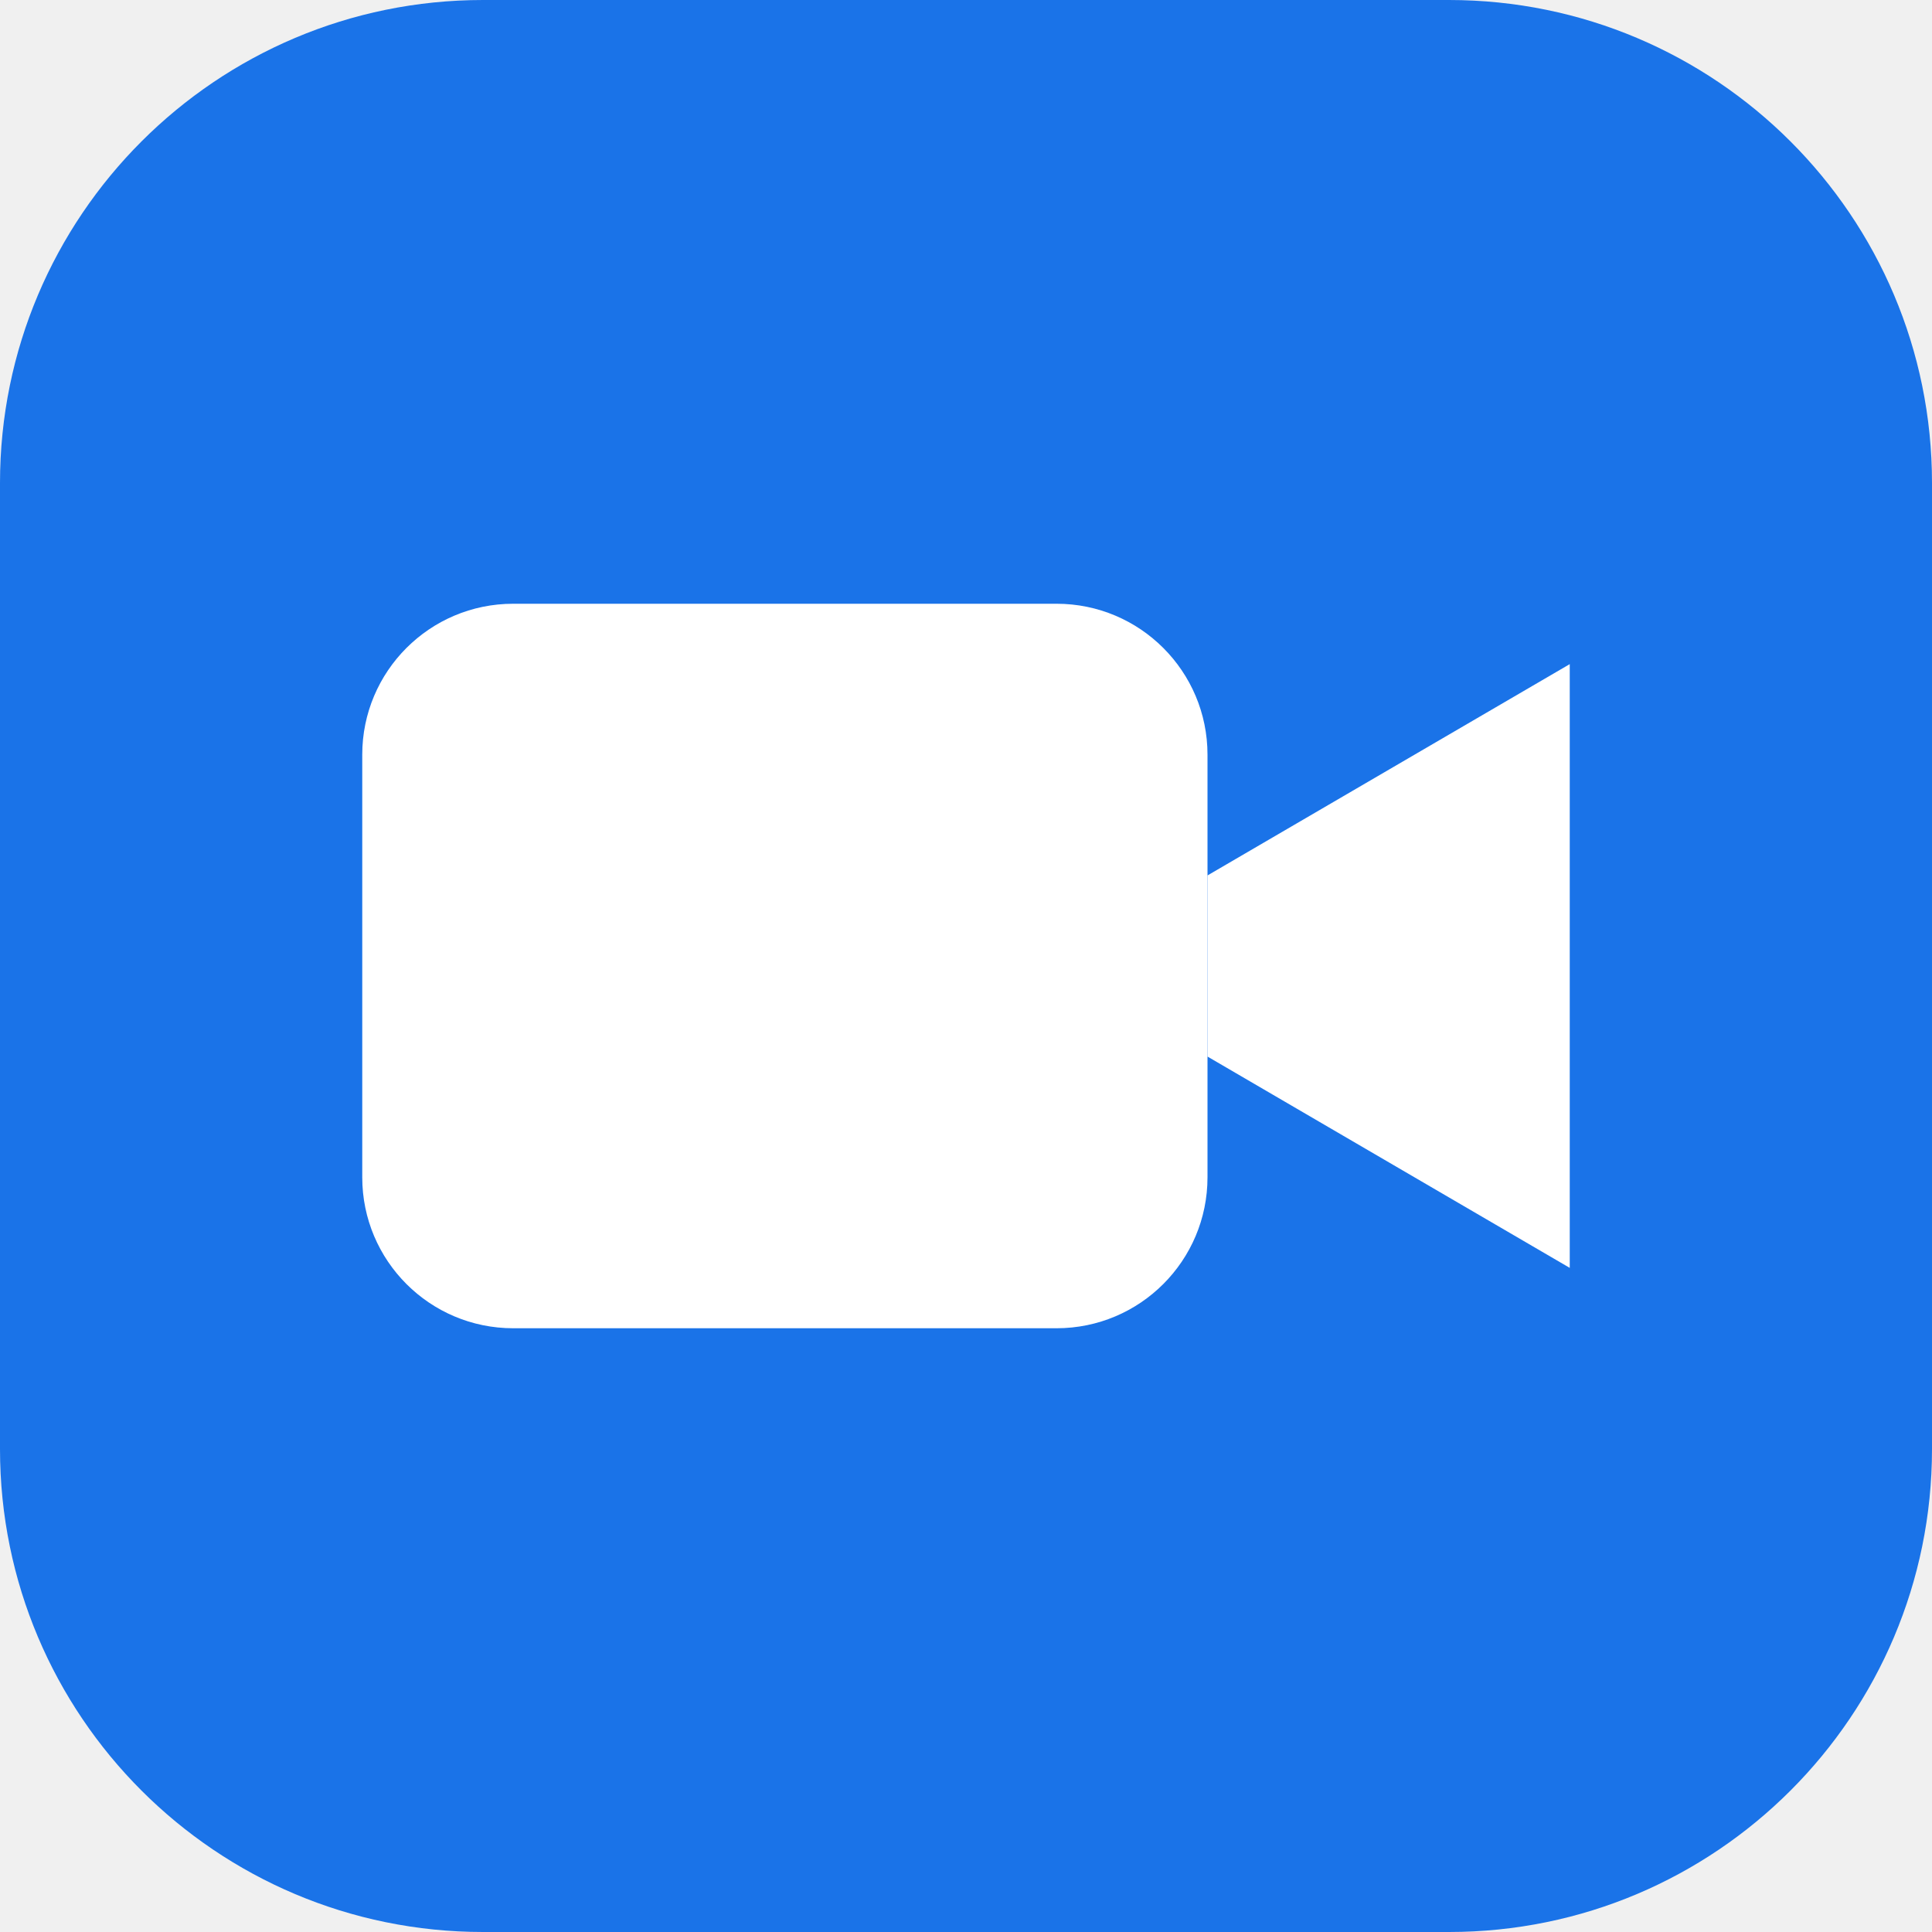
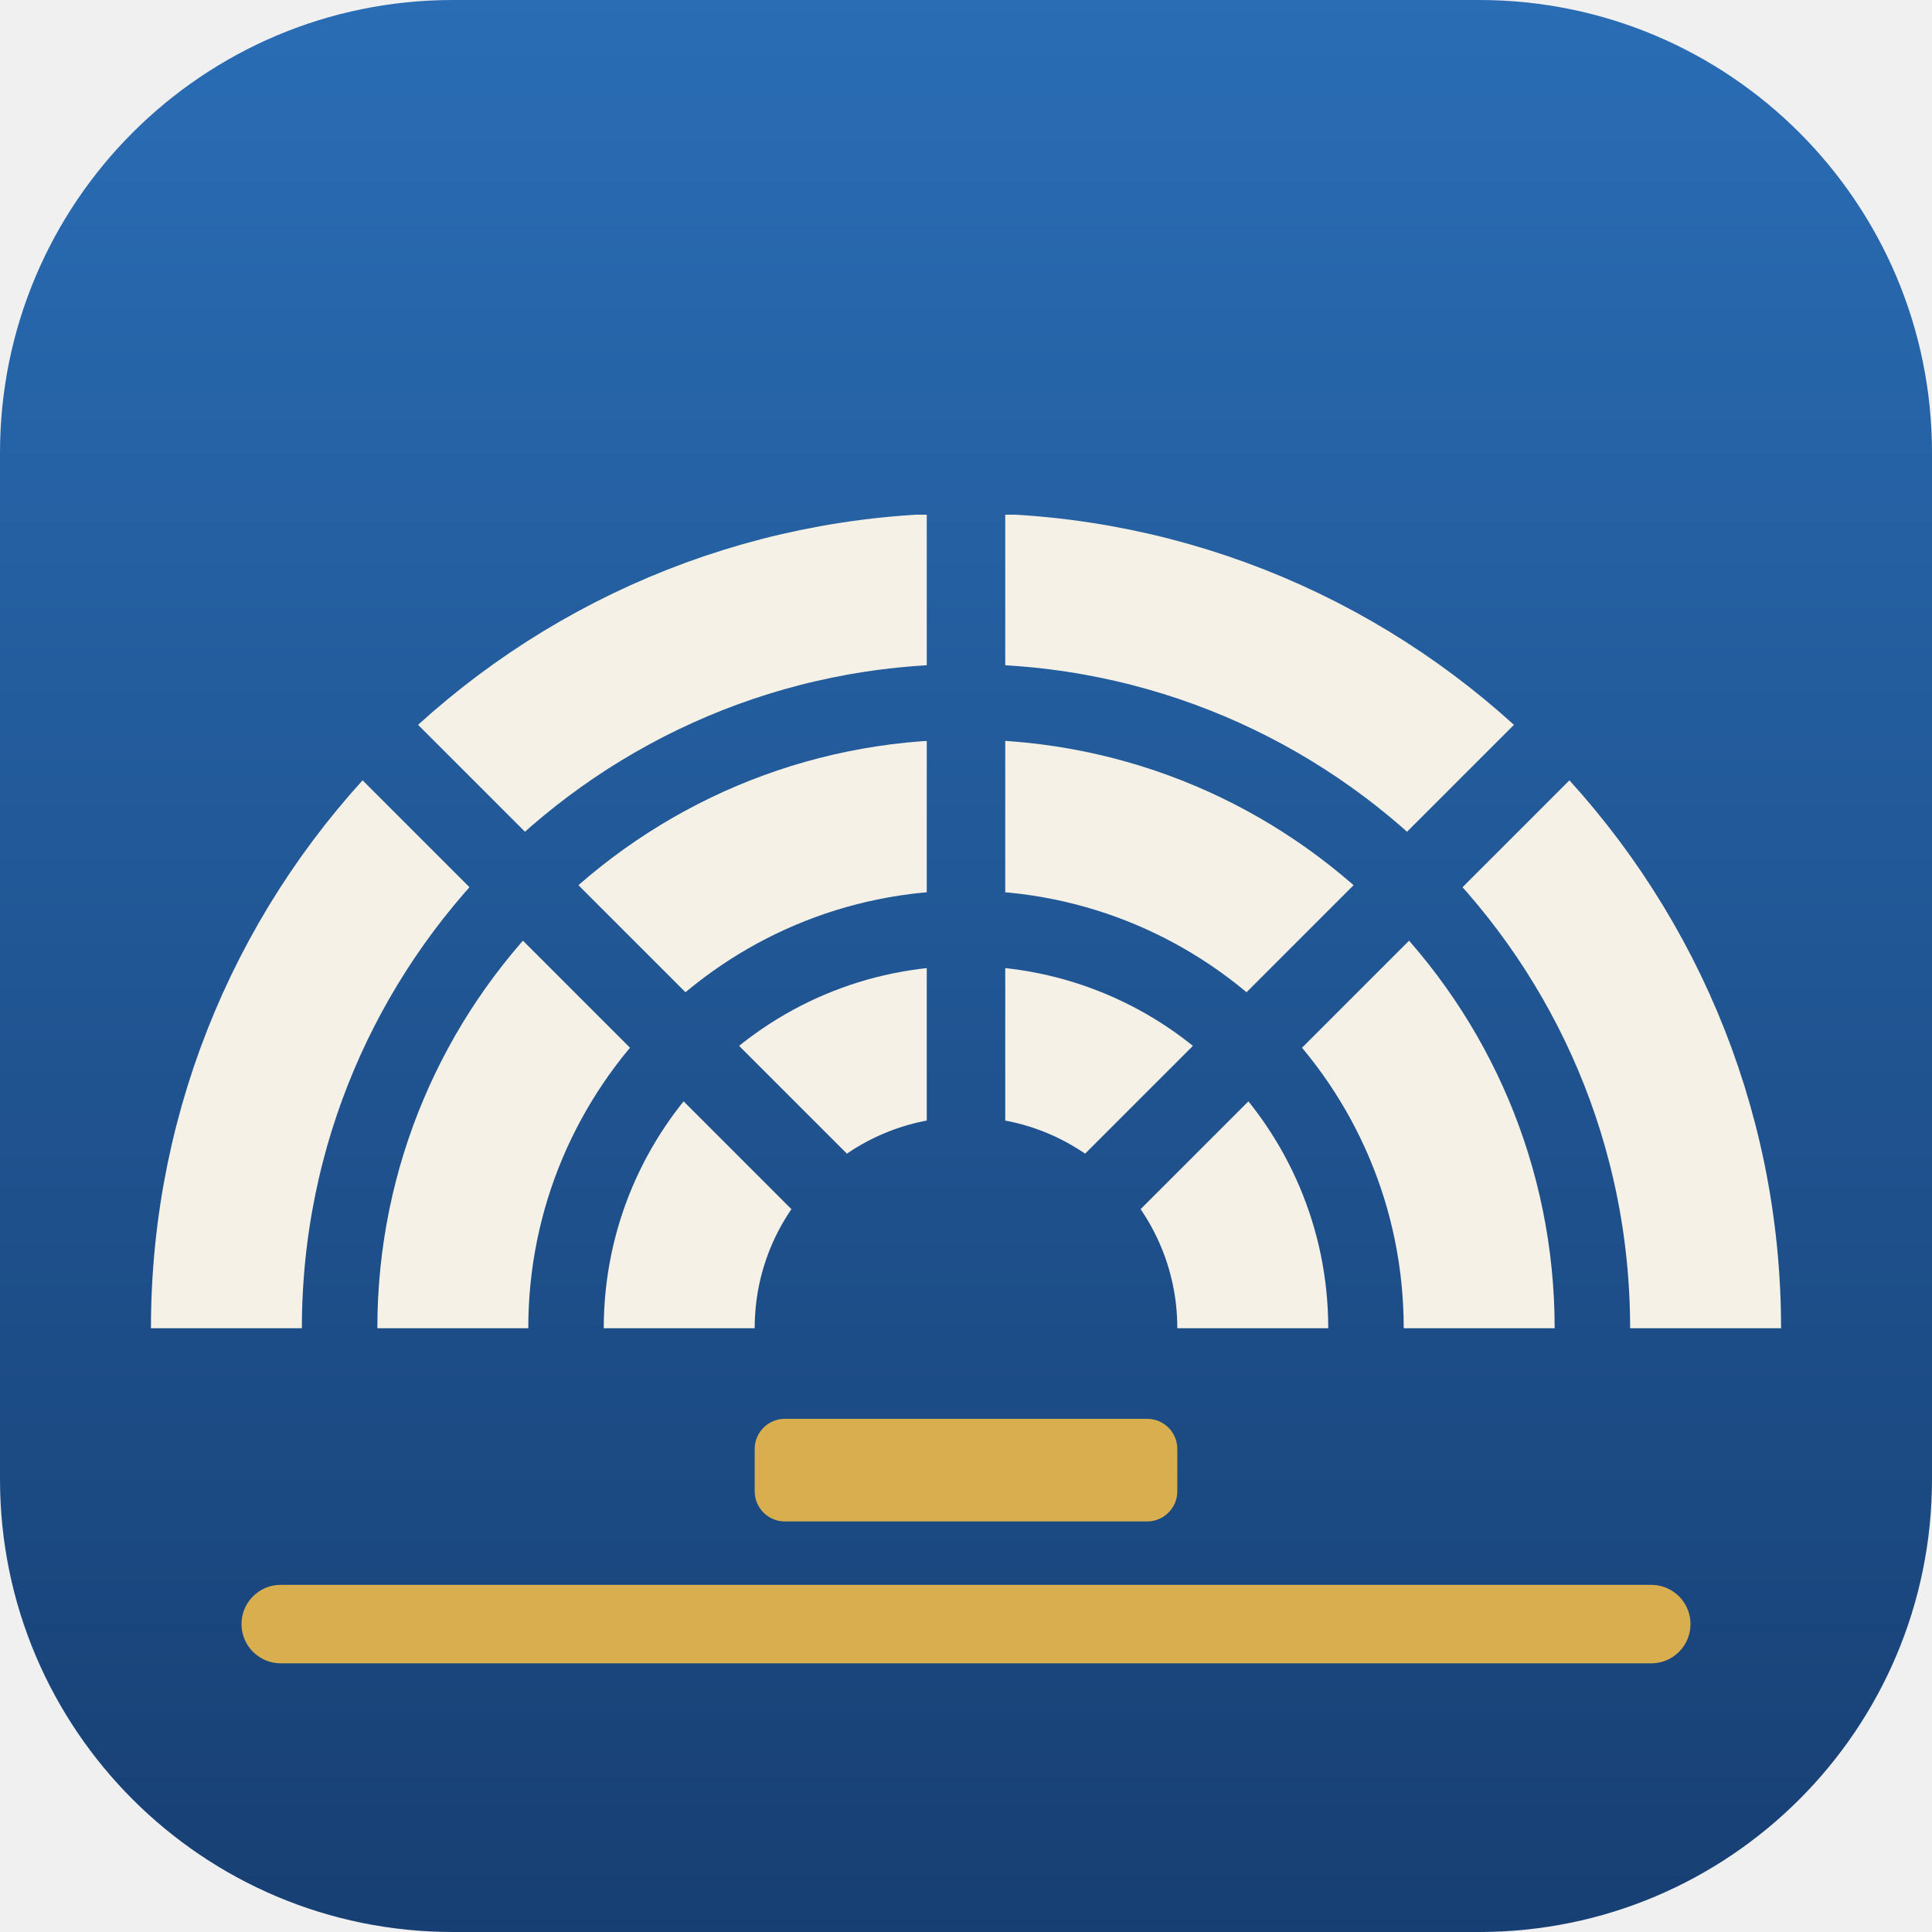
<svg xmlns="http://www.w3.org/2000/svg" viewBox="0 0 64 64">
-   <rect width="64" height="64" rx="16" fill="#1a73e8" />
-   <rect x="12" y="20" width="28" height="24" rx="5" fill="#fff" />
-   <path d="M40 29l12-7v20l-12-7z" fill="#fff" />
+   <defs>
+     <linearGradient id="egeo" x1="0" y1="0" x2="0" y2="1">
+       <stop offset="0" stop-color="#2A6DB5" />
+       <stop offset="1" stop-color="#173F73" />
+     </linearGradient>
+     <mask id="pasillos">
+       <rect width="64" height="64" fill="#fff" />
+       <g stroke="#000" stroke-width="2.6" stroke-linecap="butt">
+         <path d="M32 44 9.4 21.4" />
+         <path d="M32 44V12" />
+         <path d="M32 44 54.6 21.4" />
+       </g>
+     </mask>
+   </defs>
+   <rect width="64" height="64" rx="15" fill="url(#egeo)" />
+   <g fill="none" stroke="#F6F1E6" stroke-width="5" mask="url(#pasillos)">
+     <path d="M22.5 44a9.5 9.5 0 0 1 19 0" />
+     <path d="M15 44a17 17 0 0 1 34 0" />
+     <path d="M7.5 44a24.5 24.5 0 0 1 49 0" />
+   </g>
+   <rect x="25" y="47" width="14" height="3.4" rx="1" fill="#D9AE4E" />
+   <rect x="8" y="52.5" width="48" height="2.6" rx="1.3" fill="#D9AE4E" />
</svg>
